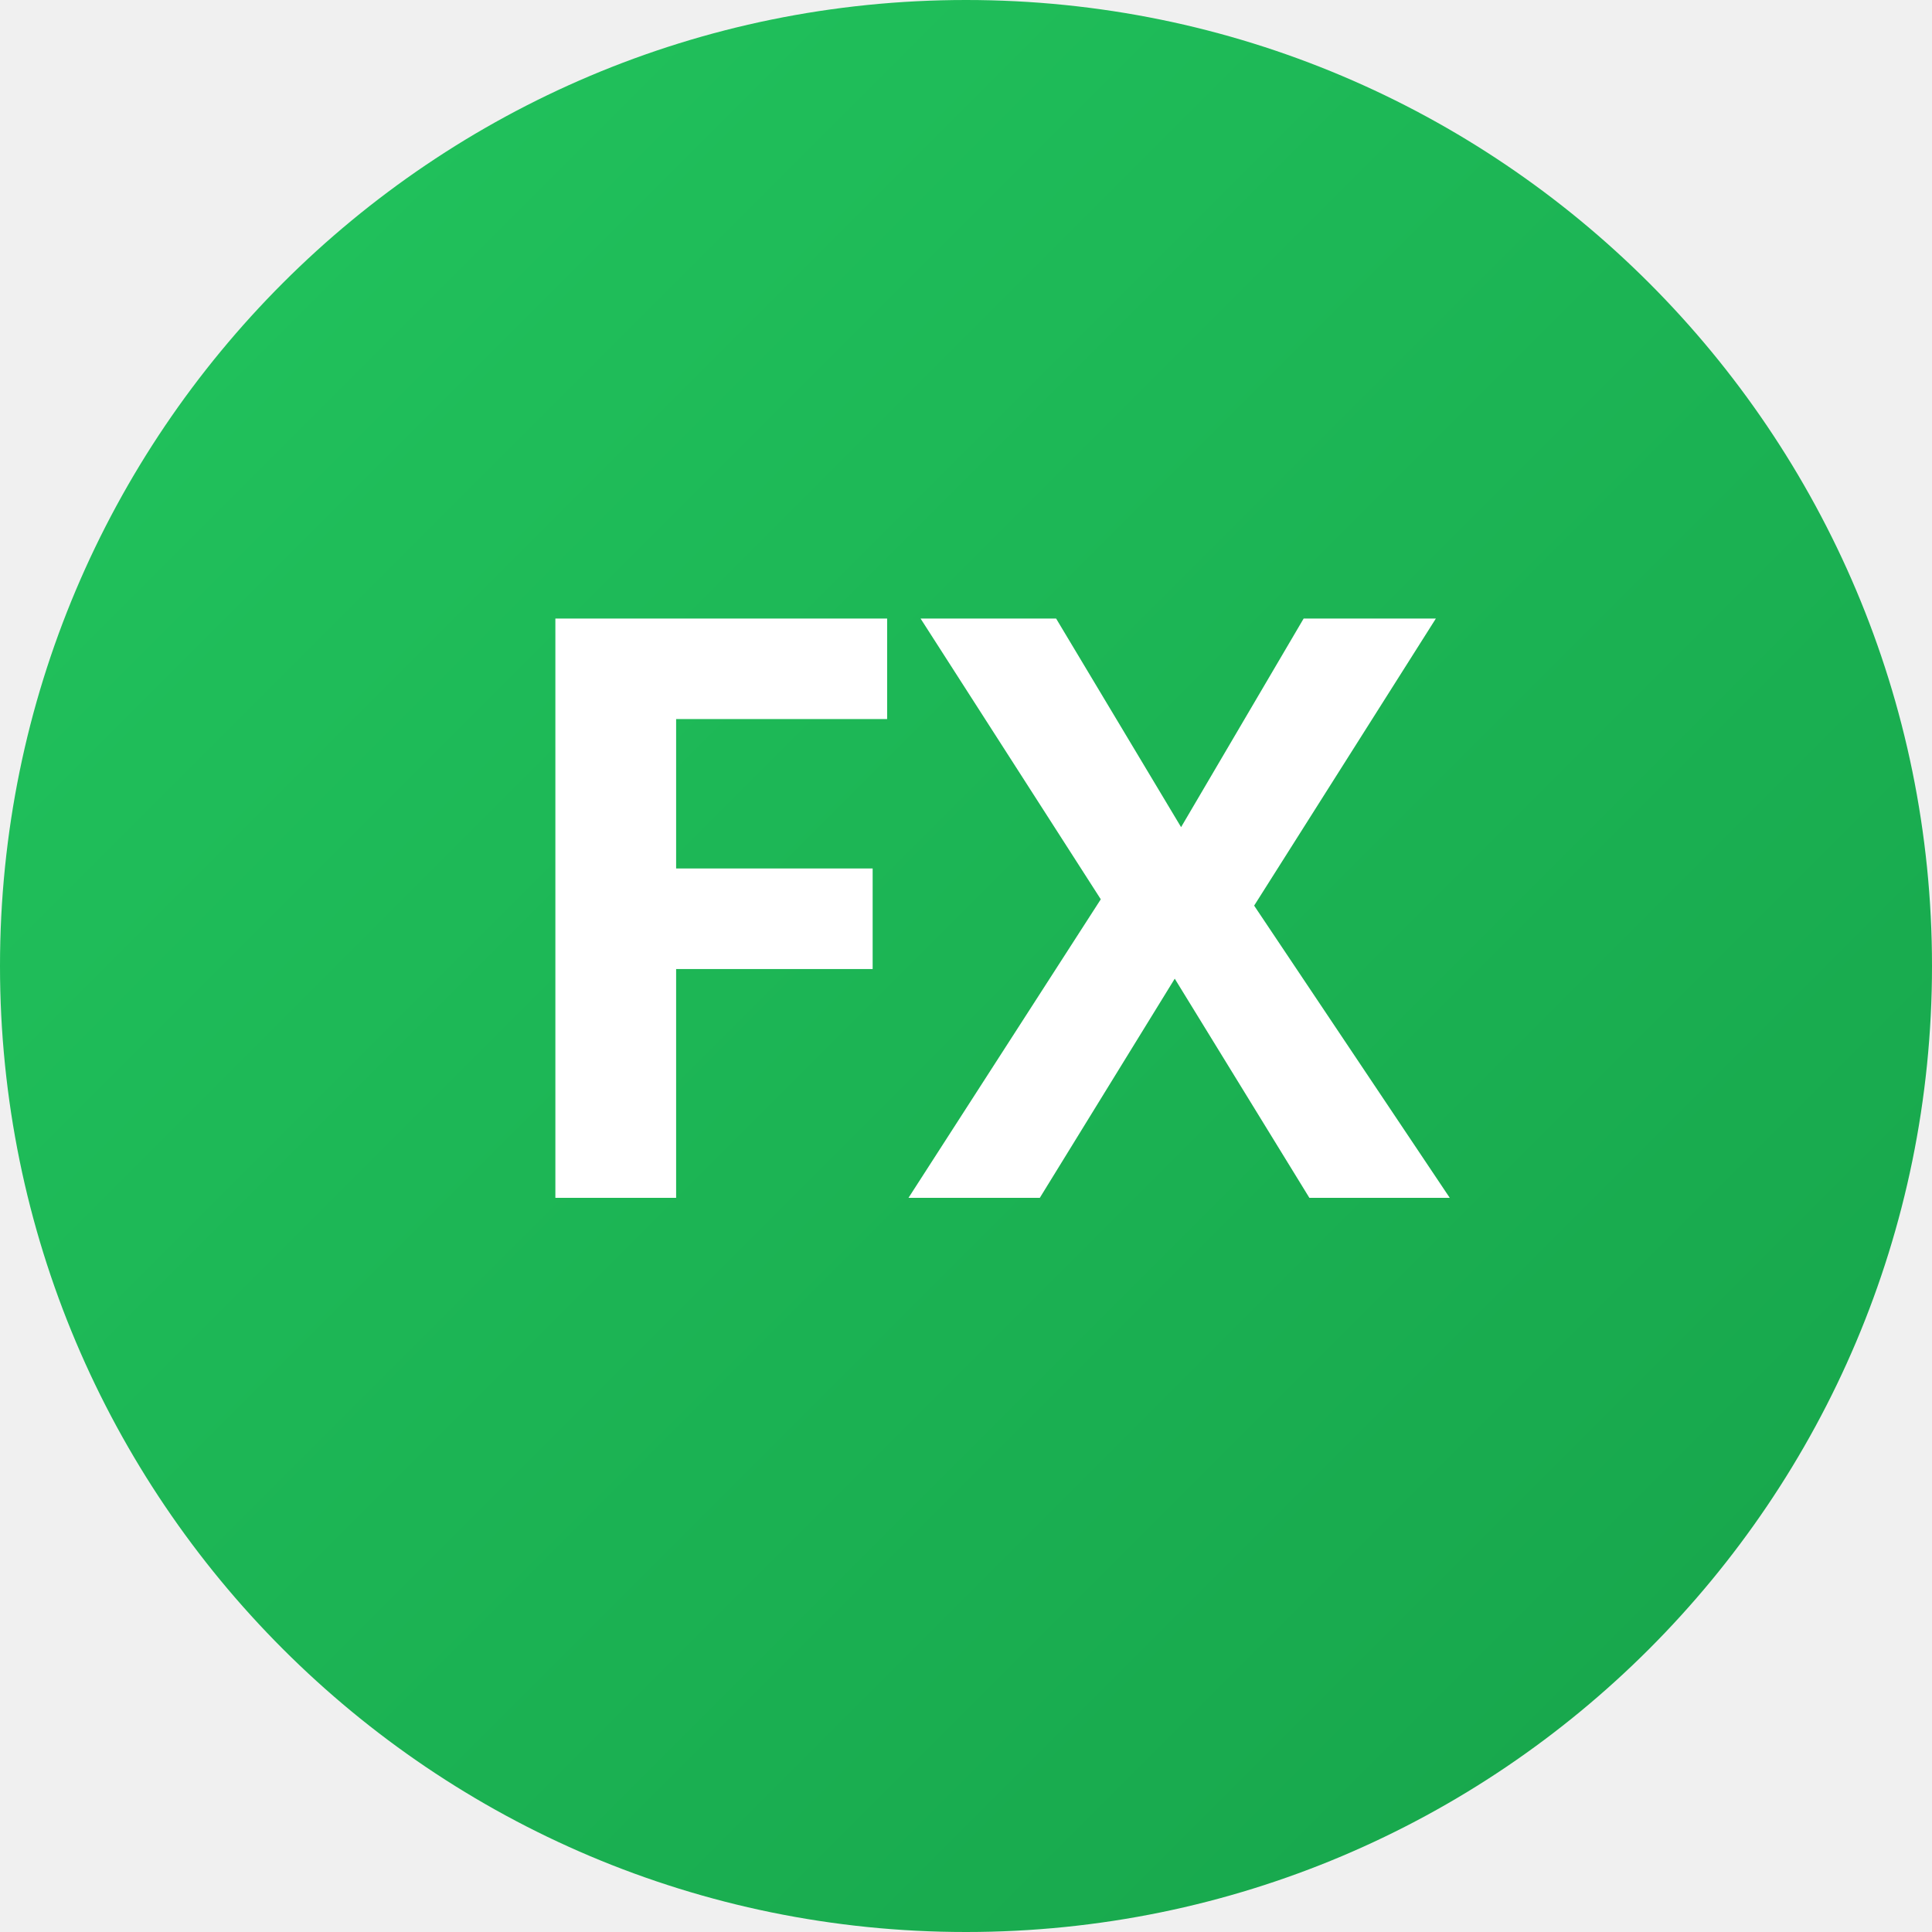
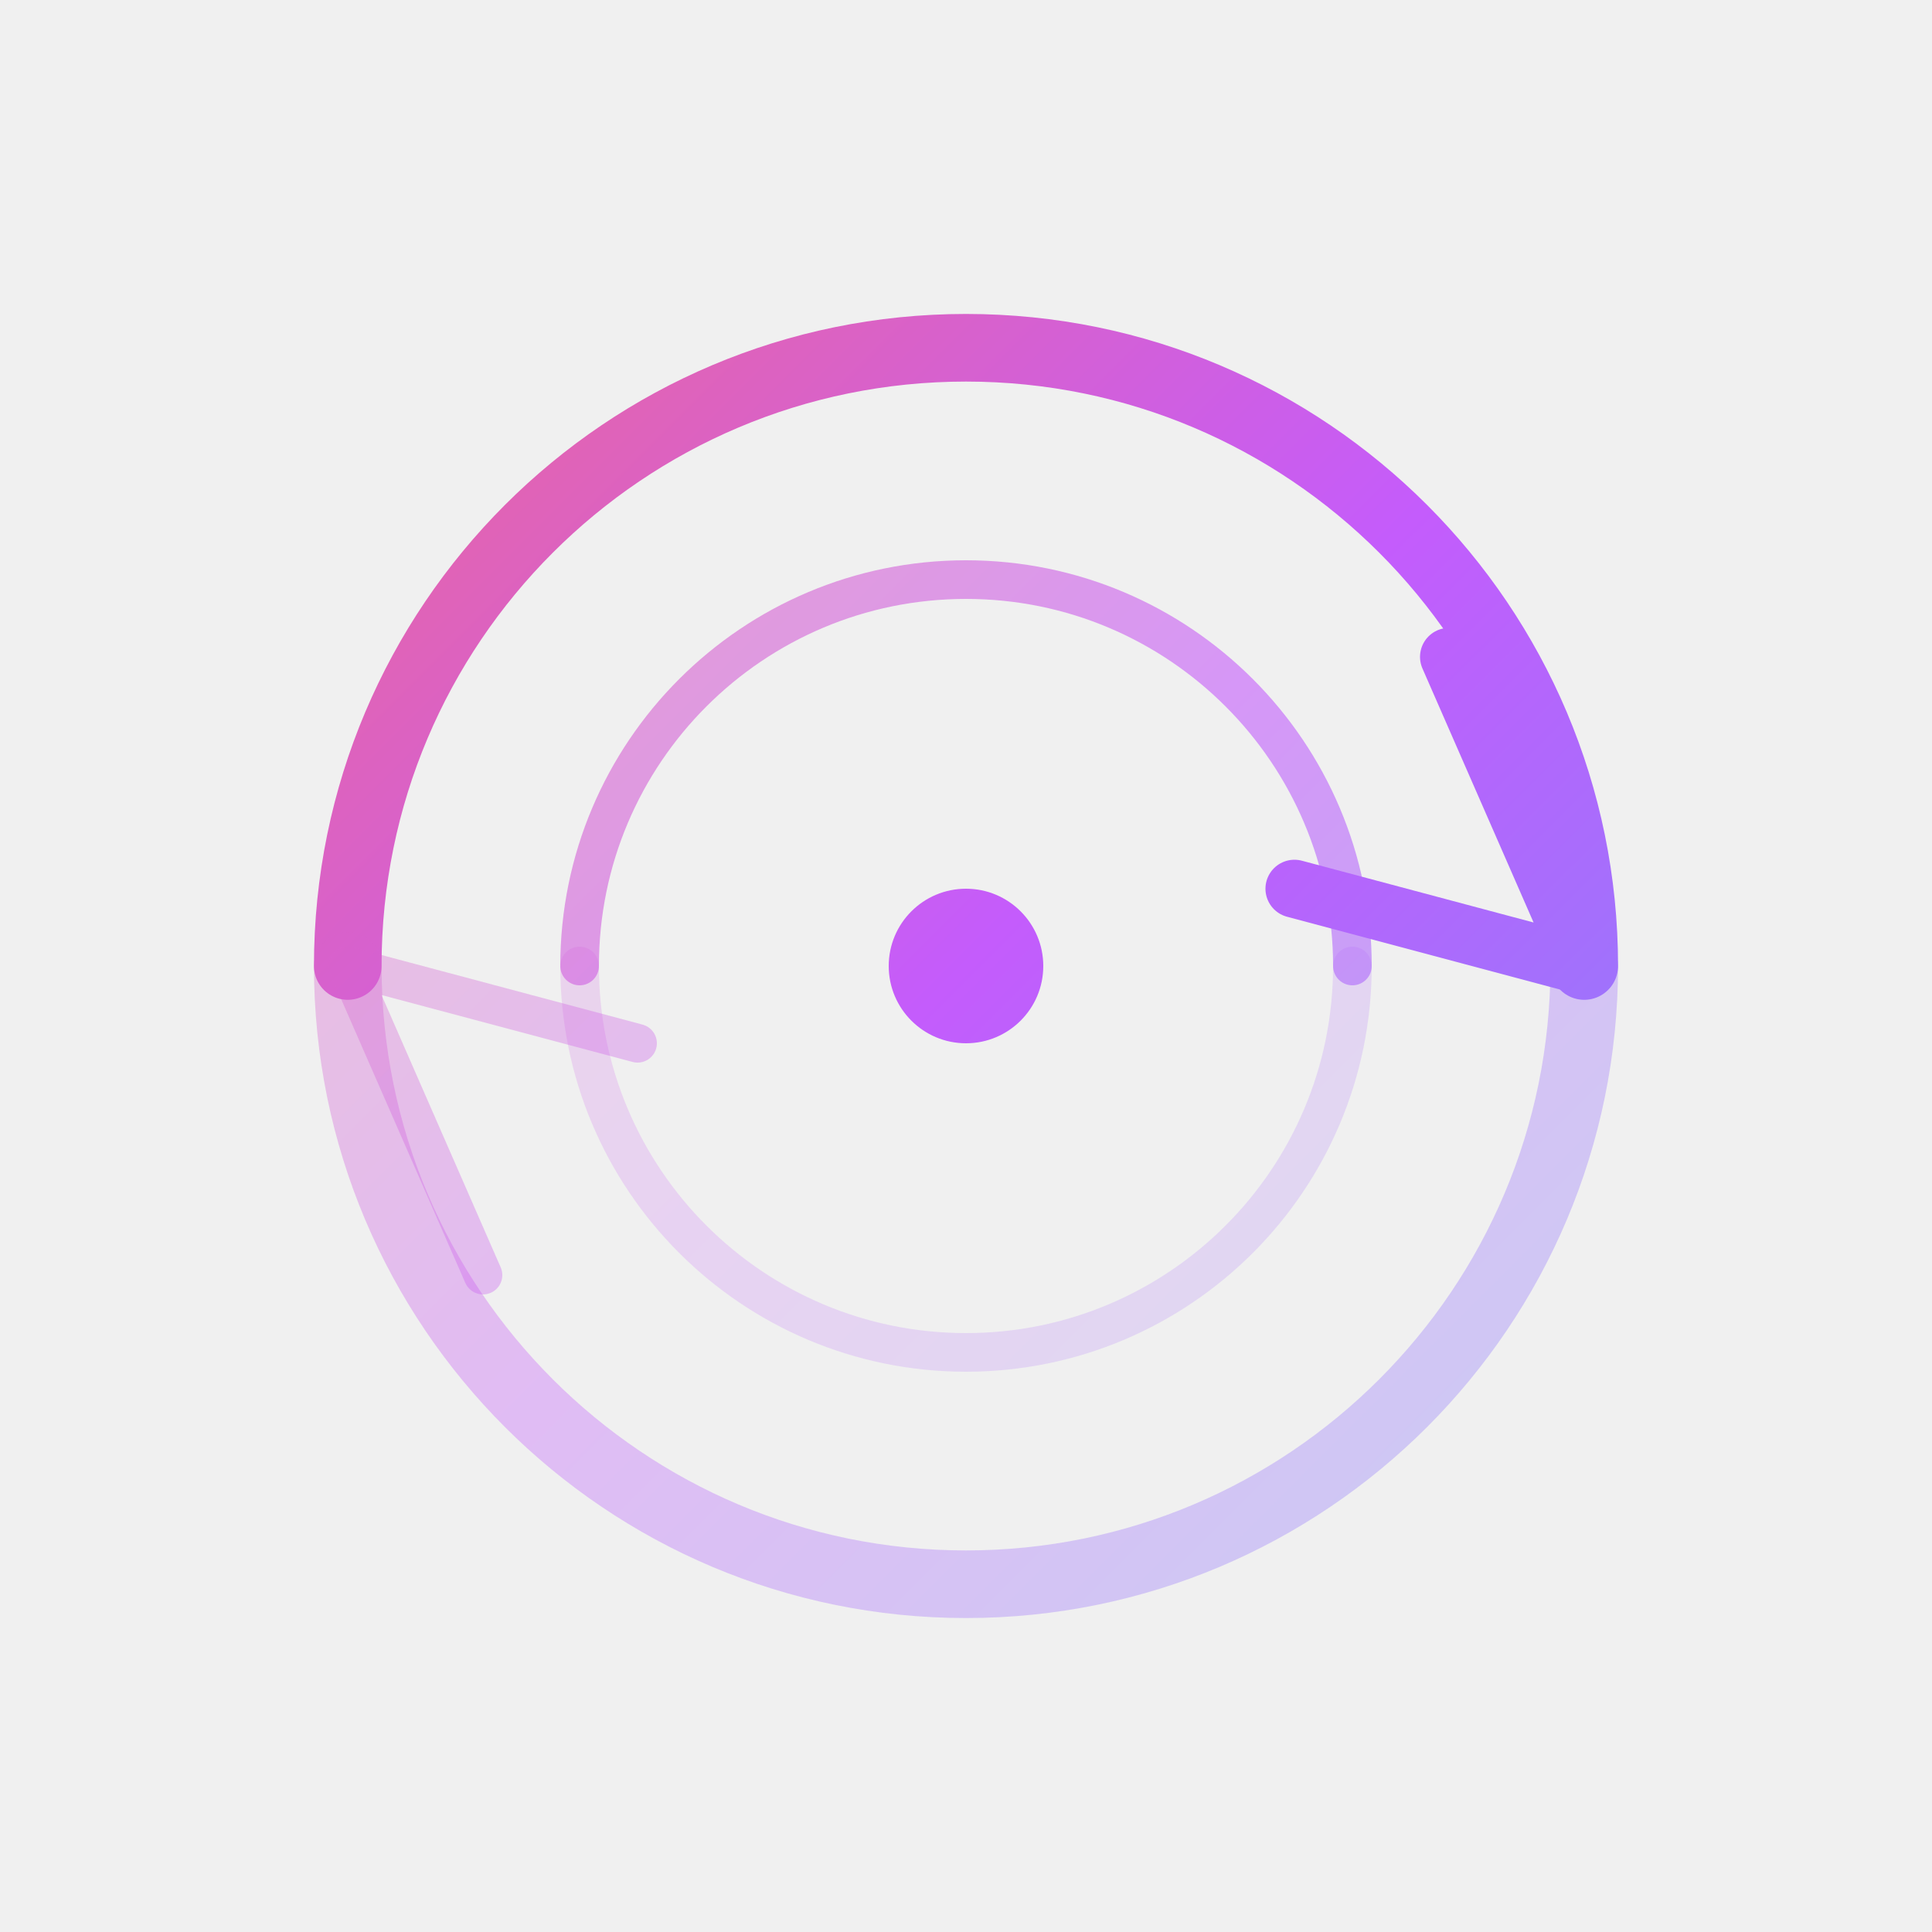
- <svg xmlns="http://www.w3.org/2000/svg" viewBox="0 0 100 100" width="100" height="100">
+ <svg xmlns="http://www.w3.org/2000/svg" viewBox="0 0 100 100" fill="none">
  <defs>
-     <linearGradient id="g" x1="0%" y1="0%" x2="100%" y2="100%">
-       <stop offset="0%" style="stop-color:#22c55e" />
-       <stop offset="100%" style="stop-color:#16a34a" />
+     <linearGradient id="g02" x1="0" y1="0" x2="100" y2="100" gradientUnits="userSpaceOnUse">
+       <stop stop-color="#ff6b6b" />
+       <stop offset="0.5" stop-color="#c45cfc" />
+       <stop offset="1" stop-color="#5c9bfc" />
    </linearGradient>
  </defs>
-   <circle cx="50" cy="50" r="50" fill="url(#g)" />
-   <text x="50" y="62" text-anchor="middle" font-family="system-ui,sans-serif" font-weight="700" font-size="42" fill="white" letter-spacing="-1">FX</text>
+   <path d="M18 50 A32 32 0 0 1 82 50" stroke="url(#g02)" stroke-width="3.5" stroke-linecap="round" fill="none" />
+   <path d="M82 50 A32 32 0 0 1 18 50" stroke="url(#g02)" stroke-width="3.5" stroke-linecap="round" fill="none" opacity="0.35" />
+   <path d="M30 50 A20 20 0 0 1 70 50" stroke="url(#g02)" stroke-width="2" stroke-linecap="round" fill="none" opacity="0.6" />
+   <path d="M70 50 A20 20 0 0 1 30 50" stroke="url(#g02)" stroke-width="2" stroke-linecap="round" fill="none" opacity="0.2" />
+   <path d="M75 34 L82 50 L67 46" stroke="url(#g02)" stroke-width="3" stroke-linejoin="round" stroke-linecap="round" fill="none" />
+   <path d="M25 66 L18 50 L33 54" stroke="url(#g02)" stroke-width="2" stroke-linejoin="round" stroke-linecap="round" fill="none" opacity="0.35" />
+   <circle cx="50" cy="50" r="4" fill="url(#g02)" />
</svg>
